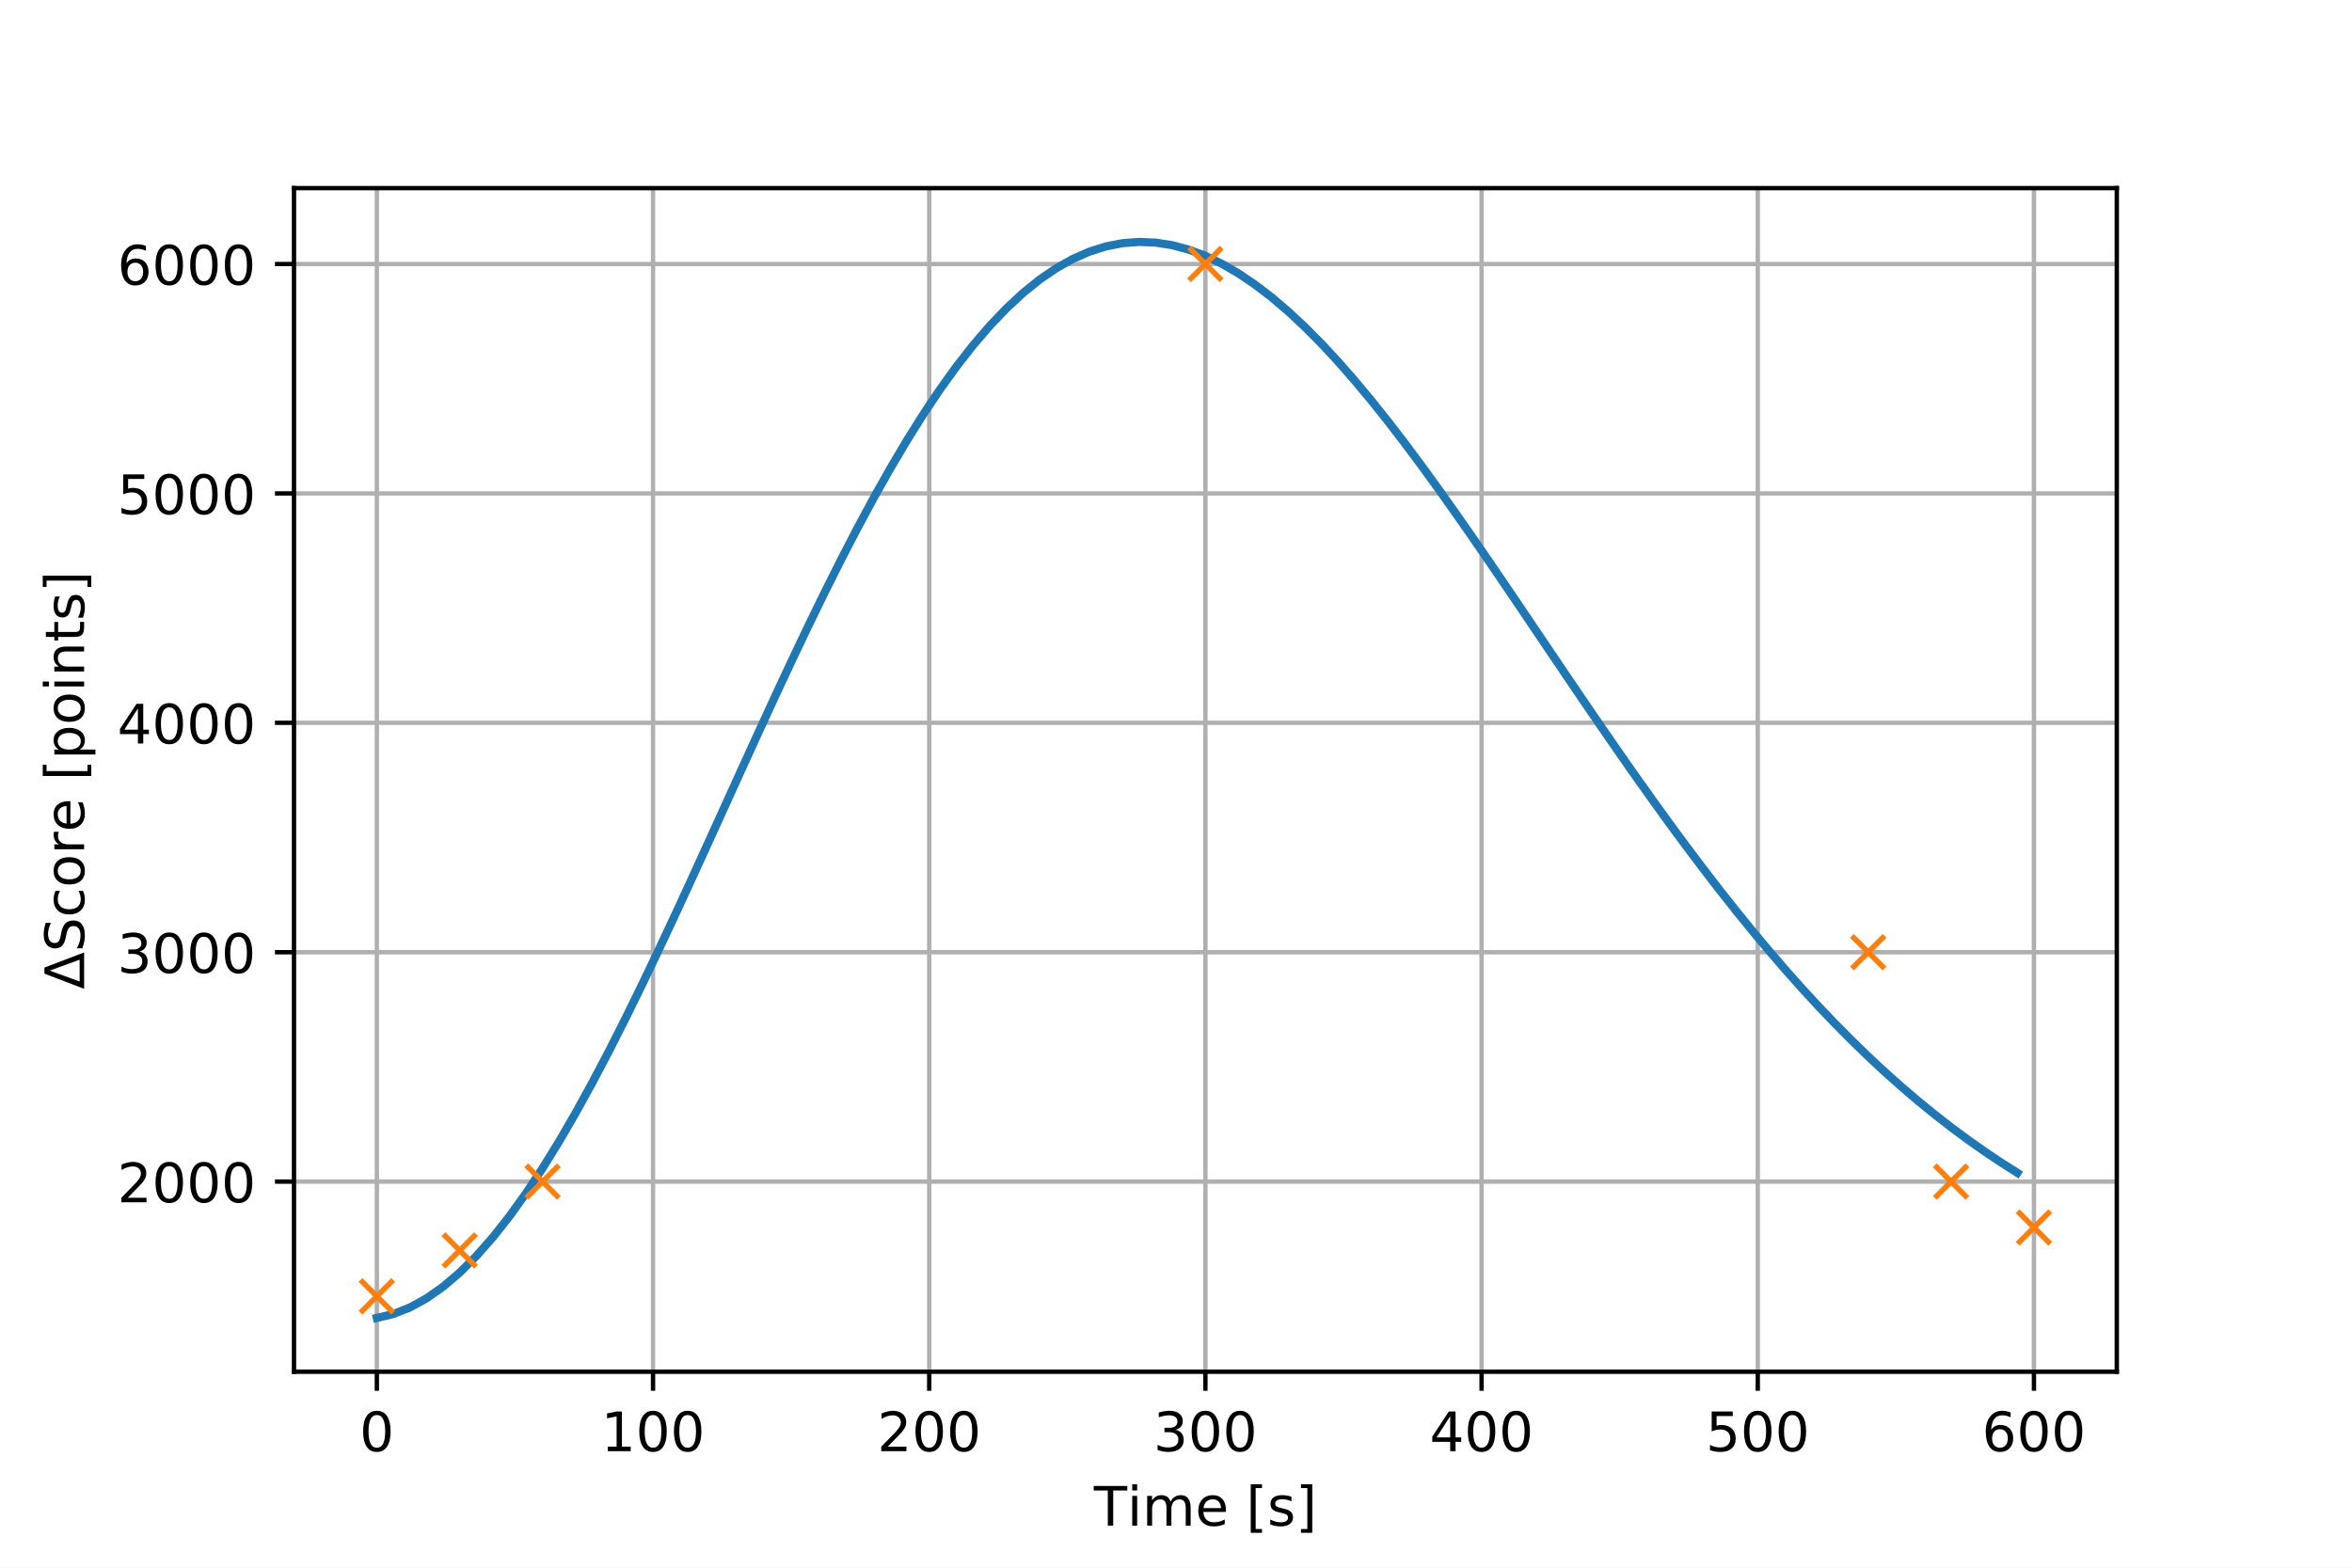
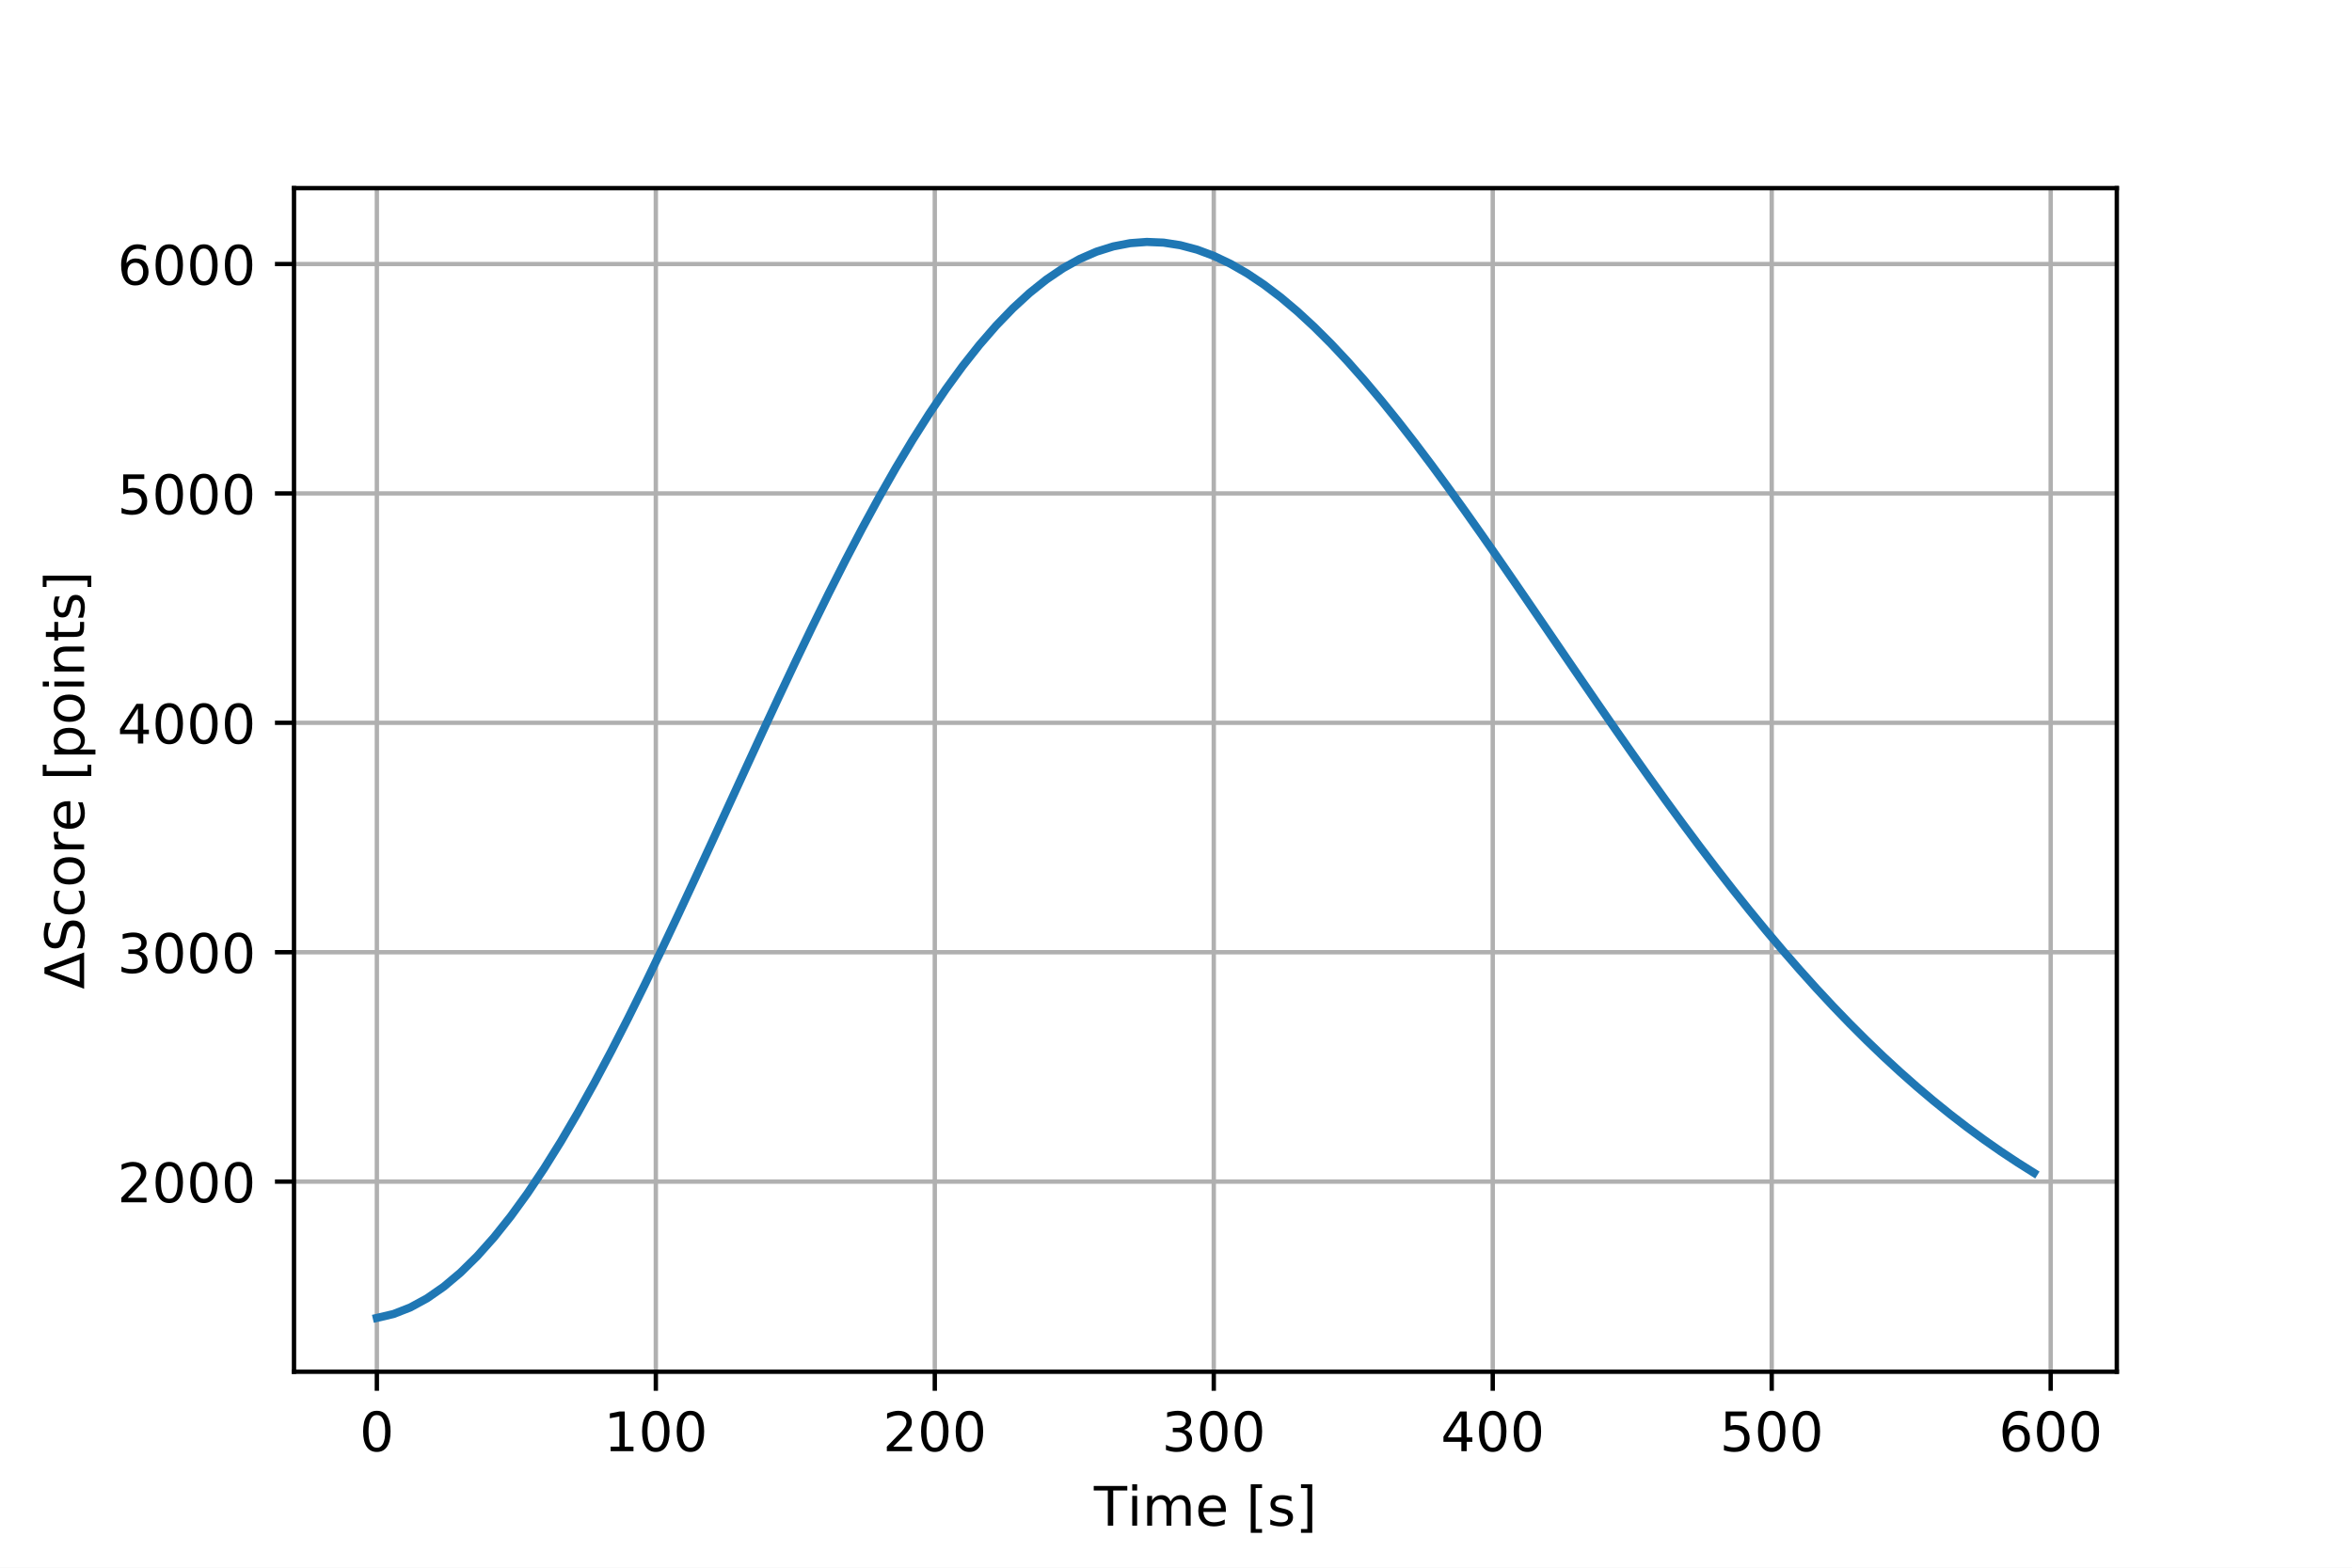
<svg xmlns="http://www.w3.org/2000/svg" xmlns:xlink="http://www.w3.org/1999/xlink" height="288pt" version="1.1" viewBox="0 0 432 288" width="432pt">
  <defs>
    <style type="text/css">
*{stroke-linecap:butt;stroke-linejoin:round;}
  </style>
  </defs>
  <g id="figure_1">
    <g id="patch_1">
      <path d="M 0 288  L 432 288  L 432 0  L 0 0  z " style="fill:#ffffff;" />
    </g>
    <g id="axes_1">
      <g id="patch_2">
        <path d="M 54 252  L 388.8 252  L 388.8 34.56  L 54 34.56  z " style="fill:#ffffff;" />
      </g>
      <g id="matplotlib.axis_1">
        <g id="xtick_1">
          <g id="line2d_1">
-             <path clip-path="url(#p699c604a5a)" d="M 69.218 252  L 69.218 34.56  " style="fill:none;stroke:#b0b0b0;stroke-linecap:square;stroke-width:0.8;" />
+             <path clip-path="url(#pcf2312875b)" d="M 69.218 252  L 69.218 34.56  " style="fill:none;stroke:#b0b0b0;stroke-linecap:square;stroke-width:0.8;" />
          </g>
          <g id="line2d_2">
            <defs>
-               <path d="M 0 0  L 0 3.5  " id="m4b07e71793" style="stroke:#000000;stroke-width:0.8;" />
-             </defs>
-             <g>
-               <use style="stroke:#000000;stroke-width:0.8;" x="69.218" xlink:href="#m4b07e71793" y="252" />
+               <path d="M 0 0  L 0 3.5  " id="mf3beb9ec85" style="stroke:#000000;stroke-width:0.8;" />
+             </defs>
+             <g>
+               <use style="stroke:#000000;stroke-width:0.8;" x="69.218" xlink:href="#mf3beb9ec85" y="252" />
            </g>
          </g>
          <g id="text_1">
            <defs>
              <path d="M 31.781 66.406  Q 24.172 66.406 20.328 58.906  Q 16.5 51.422 16.5 36.375  Q 16.5 21.391 20.328 13.891  Q 24.172 6.391 31.781 6.391  Q 39.453 6.391 43.281 13.891  Q 47.125 21.391 47.125 36.375  Q 47.125 51.422 43.281 58.906  Q 39.453 66.406 31.781 66.406  z M 31.781 74.219  Q 44.047 74.219 50.516 64.516  Q 56.984 54.828 56.984 36.375  Q 56.984 17.969 50.516 8.266  Q 44.047 -1.422 31.781 -1.422  Q 19.531 -1.422 13.062 8.266  Q 6.594 17.969 6.594 36.375  Q 6.594 54.828 13.062 64.516  Q 19.531 74.219 31.781 74.219  z " id="DejaVuSans-48" />
            </defs>
            <g transform="translate(66.03693 266.5984)scale(0.1 -0.1)">
              <use xlink:href="#DejaVuSans-48" />
            </g>
          </g>
        </g>
        <g id="xtick_2">
          <g id="line2d_3">
-             <path clip-path="url(#p699c604a5a)" d="M 119.945 252  L 119.945 34.56  " style="fill:none;stroke:#b0b0b0;stroke-linecap:square;stroke-width:0.8;" />
+             <path clip-path="url(#pcf2312875b)" d="M 120.458 252  L 120.458 34.56  " style="fill:none;stroke:#b0b0b0;stroke-linecap:square;stroke-width:0.8;" />
          </g>
          <g id="line2d_4">
            <g>
-               <use style="stroke:#000000;stroke-width:0.8;" x="119.945" xlink:href="#m4b07e71793" y="252" />
+               <use style="stroke:#000000;stroke-width:0.8;" x="120.458" xlink:href="#mf3beb9ec85" y="252" />
            </g>
          </g>
          <g id="text_2">
            <defs>
              <path d="M 12.406 8.297  L 28.516 8.297  L 28.516 63.922  L 10.984 60.406  L 10.984 69.391  L 28.422 72.906  L 38.281 72.906  L 38.281 8.297  L 54.391 8.297  L 54.391 0  L 12.406 0  z " id="DejaVuSans-49" />
            </defs>
-             <g transform="translate(110.4017 266.5984)scale(0.1 -0.1)">
+             <g transform="translate(110.9141 266.5984)scale(0.1 -0.1)">
              <use xlink:href="#DejaVuSans-49" />
              <use x="63.623" xlink:href="#DejaVuSans-48" />
              <use x="127.246" xlink:href="#DejaVuSans-48" />
            </g>
          </g>
        </g>
        <g id="xtick_3">
          <g id="line2d_5">
-             <path clip-path="url(#p699c604a5a)" d="M 170.673 252  L 170.673 34.56  " style="fill:none;stroke:#b0b0b0;stroke-linecap:square;stroke-width:0.8;" />
+             <path clip-path="url(#pcf2312875b)" d="M 171.698 252  L 171.698 34.56  " style="fill:none;stroke:#b0b0b0;stroke-linecap:square;stroke-width:0.8;" />
          </g>
          <g id="line2d_6">
            <g>
-               <use style="stroke:#000000;stroke-width:0.8;" x="170.673" xlink:href="#m4b07e71793" y="252" />
+               <use style="stroke:#000000;stroke-width:0.8;" x="171.698" xlink:href="#mf3beb9ec85" y="252" />
            </g>
          </g>
          <g id="text_3">
            <defs>
              <path d="M 19.188 8.297  L 53.609 8.297  L 53.609 0  L 7.328 0  L 7.328 8.297  Q 12.938 14.109 22.625 23.891  Q 32.328 33.688 34.812 36.531  Q 39.547 41.844 41.422 45.531  Q 43.312 49.219 43.312 52.781  Q 43.312 58.594 39.234 62.25  Q 35.156 65.922 28.609 65.922  Q 23.969 65.922 18.812 64.312  Q 13.672 62.703 7.812 59.422  L 7.812 69.391  Q 13.766 71.781 18.938 73  Q 24.125 74.219 28.422 74.219  Q 39.75 74.219 46.484 68.547  Q 53.219 62.891 53.219 53.422  Q 53.219 48.922 51.531 44.891  Q 49.859 40.875 45.406 35.406  Q 44.188 33.984 37.641 27.219  Q 31.109 20.453 19.188 8.297  z " id="DejaVuSans-50" />
            </defs>
-             <g transform="translate(161.129 266.5984)scale(0.1 -0.1)">
+             <g transform="translate(162.1538 266.5984)scale(0.1 -0.1)">
              <use xlink:href="#DejaVuSans-50" />
              <use x="63.623" xlink:href="#DejaVuSans-48" />
              <use x="127.246" xlink:href="#DejaVuSans-48" />
            </g>
          </g>
        </g>
        <g id="xtick_4">
          <g id="line2d_7">
-             <path clip-path="url(#p699c604a5a)" d="M 221.4 252  L 221.4 34.56  " style="fill:none;stroke:#b0b0b0;stroke-linecap:square;stroke-width:0.8;" />
+             <path clip-path="url(#pcf2312875b)" d="M 222.937 252  L 222.937 34.56  " style="fill:none;stroke:#b0b0b0;stroke-linecap:square;stroke-width:0.8;" />
          </g>
          <g id="line2d_8">
            <g>
-               <use style="stroke:#000000;stroke-width:0.8;" x="221.4" xlink:href="#m4b07e71793" y="252" />
+               <use style="stroke:#000000;stroke-width:0.8;" x="222.937" xlink:href="#mf3beb9ec85" y="252" />
            </g>
          </g>
          <g id="text_4">
            <defs>
              <path d="M 40.578 39.312  Q 47.656 37.797 51.625 33  Q 55.609 28.219 55.609 21.188  Q 55.609 10.406 48.188 4.484  Q 40.766 -1.422 27.094 -1.422  Q 22.516 -1.422 17.656 -0.516  Q 12.797 0.391 7.625 2.203  L 7.625 11.719  Q 11.719 9.328 16.594 8.109  Q 21.484 6.891 26.812 6.891  Q 36.078 6.891 40.938 10.547  Q 45.797 14.203 45.797 21.188  Q 45.797 27.641 41.281 31.266  Q 36.766 34.906 28.719 34.906  L 20.219 34.906  L 20.219 43.016  L 29.109 43.016  Q 36.375 43.016 40.234 45.922  Q 44.094 48.828 44.094 54.297  Q 44.094 59.906 40.109 62.906  Q 36.141 65.922 28.719 65.922  Q 24.656 65.922 20.016 65.031  Q 15.375 64.156 9.812 62.312  L 9.812 71.094  Q 15.438 72.656 20.344 73.438  Q 25.25 74.219 29.594 74.219  Q 40.828 74.219 47.359 69.109  Q 53.906 64.016 53.906 55.328  Q 53.906 49.266 50.438 45.094  Q 46.969 40.922 40.578 39.312  z " id="DejaVuSans-51" />
            </defs>
-             <g transform="translate(211.8562 266.5984)scale(0.1 -0.1)">
+             <g transform="translate(213.3934 266.5984)scale(0.1 -0.1)">
              <use xlink:href="#DejaVuSans-51" />
              <use x="63.623" xlink:href="#DejaVuSans-48" />
              <use x="127.246" xlink:href="#DejaVuSans-48" />
            </g>
          </g>
        </g>
        <g id="xtick_5">
          <g id="line2d_9">
-             <path clip-path="url(#p699c604a5a)" d="M 272.127 252  L 272.127 34.56  " style="fill:none;stroke:#b0b0b0;stroke-linecap:square;stroke-width:0.8;" />
+             <path clip-path="url(#pcf2312875b)" d="M 274.177 252  L 274.177 34.56  " style="fill:none;stroke:#b0b0b0;stroke-linecap:square;stroke-width:0.8;" />
          </g>
          <g id="line2d_10">
            <g>
-               <use style="stroke:#000000;stroke-width:0.8;" x="272.127" xlink:href="#m4b07e71793" y="252" />
+               <use style="stroke:#000000;stroke-width:0.8;" x="274.177" xlink:href="#mf3beb9ec85" y="252" />
            </g>
          </g>
          <g id="text_5">
            <defs>
              <path d="M 37.797 64.312  L 12.891 25.391  L 37.797 25.391  z M 35.203 72.906  L 47.609 72.906  L 47.609 25.391  L 58.016 25.391  L 58.016 17.188  L 47.609 17.188  L 47.609 0  L 37.797 0  L 37.797 17.188  L 4.891 17.188  L 4.891 26.703  z " id="DejaVuSans-52" />
            </defs>
-             <g transform="translate(262.5835 266.5984)scale(0.1 -0.1)">
+             <g transform="translate(264.6331 266.5984)scale(0.1 -0.1)">
              <use xlink:href="#DejaVuSans-52" />
              <use x="63.623" xlink:href="#DejaVuSans-48" />
              <use x="127.246" xlink:href="#DejaVuSans-48" />
            </g>
          </g>
        </g>
        <g id="xtick_6">
          <g id="line2d_11">
-             <path clip-path="url(#p699c604a5a)" d="M 322.855 252  L 322.855 34.56  " style="fill:none;stroke:#b0b0b0;stroke-linecap:square;stroke-width:0.8;" />
+             <path clip-path="url(#pcf2312875b)" d="M 325.417 252  L 325.417 34.56  " style="fill:none;stroke:#b0b0b0;stroke-linecap:square;stroke-width:0.8;" />
          </g>
          <g id="line2d_12">
            <g>
-               <use style="stroke:#000000;stroke-width:0.8;" x="322.855" xlink:href="#m4b07e71793" y="252" />
+               <use style="stroke:#000000;stroke-width:0.8;" x="325.417" xlink:href="#mf3beb9ec85" y="252" />
            </g>
          </g>
          <g id="text_6">
            <defs>
              <path d="M 10.797 72.906  L 49.516 72.906  L 49.516 64.594  L 19.828 64.594  L 19.828 46.734  Q 21.969 47.469 24.109 47.828  Q 26.266 48.188 28.422 48.188  Q 40.625 48.188 47.75 41.5  Q 54.891 34.812 54.891 23.391  Q 54.891 11.625 47.562 5.094  Q 40.234 -1.422 26.906 -1.422  Q 22.312 -1.422 17.547 -0.641  Q 12.797 0.141 7.719 1.703  L 7.719 11.625  Q 12.109 9.234 16.797 8.062  Q 21.484 6.891 26.703 6.891  Q 35.156 6.891 40.078 11.328  Q 45.016 15.766 45.016 23.391  Q 45.016 31 40.078 35.438  Q 35.156 39.891 26.703 39.891  Q 22.75 39.891 18.812 39.016  Q 14.891 38.141 10.797 36.281  z " id="DejaVuSans-53" />
            </defs>
-             <g transform="translate(313.3108 266.5984)scale(0.1 -0.1)">
+             <g transform="translate(315.8728 266.5984)scale(0.1 -0.1)">
              <use xlink:href="#DejaVuSans-53" />
              <use x="63.623" xlink:href="#DejaVuSans-48" />
              <use x="127.246" xlink:href="#DejaVuSans-48" />
            </g>
          </g>
        </g>
        <g id="xtick_7">
          <g id="line2d_13">
-             <path clip-path="url(#p699c604a5a)" d="M 373.582 252  L 373.582 34.56  " style="fill:none;stroke:#b0b0b0;stroke-linecap:square;stroke-width:0.8;" />
+             <path clip-path="url(#pcf2312875b)" d="M 376.656 252  L 376.656 34.56  " style="fill:none;stroke:#b0b0b0;stroke-linecap:square;stroke-width:0.8;" />
          </g>
          <g id="line2d_14">
            <g>
-               <use style="stroke:#000000;stroke-width:0.8;" x="373.582" xlink:href="#m4b07e71793" y="252" />
+               <use style="stroke:#000000;stroke-width:0.8;" x="376.656" xlink:href="#mf3beb9ec85" y="252" />
            </g>
          </g>
          <g id="text_7">
            <defs>
              <path d="M 33.016 40.375  Q 26.375 40.375 22.484 35.828  Q 18.609 31.297 18.609 23.391  Q 18.609 15.531 22.484 10.953  Q 26.375 6.391 33.016 6.391  Q 39.656 6.391 43.531 10.953  Q 47.406 15.531 47.406 23.391  Q 47.406 31.297 43.531 35.828  Q 39.656 40.375 33.016 40.375  z M 52.594 71.297  L 52.594 62.312  Q 48.875 64.062 45.094 64.984  Q 41.312 65.922 37.594 65.922  Q 27.828 65.922 22.672 59.328  Q 17.531 52.734 16.797 39.406  Q 19.672 43.656 24.016 45.922  Q 28.375 48.188 33.594 48.188  Q 44.578 48.188 50.953 41.516  Q 57.328 34.859 57.328 23.391  Q 57.328 12.156 50.688 5.359  Q 44.047 -1.422 33.016 -1.422  Q 20.359 -1.422 13.672 8.266  Q 6.984 17.969 6.984 36.375  Q 6.984 53.656 15.188 63.938  Q 23.391 74.219 37.203 74.219  Q 40.922 74.219 44.703 73.484  Q 48.484 72.75 52.594 71.297  z " id="DejaVuSans-54" />
            </defs>
-             <g transform="translate(364.0381 266.5984)scale(0.1 -0.1)">
+             <g transform="translate(367.1124 266.5984)scale(0.1 -0.1)">
              <use xlink:href="#DejaVuSans-54" />
              <use x="63.623" xlink:href="#DejaVuSans-48" />
              <use x="127.246" xlink:href="#DejaVuSans-48" />
            </g>
          </g>
        </g>
        <g id="text_8">
          <defs>
            <path d="M -0.297 72.906  L 61.375 72.906  L 61.375 64.594  L 35.5 64.594  L 35.5 0  L 25.594 0  L 25.594 64.594  L -0.297 64.594  z " id="DejaVuSans-84" />
            <path d="M 9.422 54.688  L 18.406 54.688  L 18.406 0  L 9.422 0  z M 9.422 75.984  L 18.406 75.984  L 18.406 64.594  L 9.422 64.594  z " id="DejaVuSans-105" />
            <path d="M 52 44.188  Q 55.375 50.25 60.062 53.125  Q 64.75 56 71.094 56  Q 79.641 56 84.281 50.016  Q 88.922 44.047 88.922 33.016  L 88.922 0  L 79.891 0  L 79.891 32.719  Q 79.891 40.578 77.094 44.375  Q 74.312 48.188 68.609 48.188  Q 61.625 48.188 57.562 43.547  Q 53.516 38.922 53.516 30.906  L 53.516 0  L 44.484 0  L 44.484 32.719  Q 44.484 40.625 41.703 44.406  Q 38.922 48.188 33.109 48.188  Q 26.219 48.188 22.156 43.531  Q 18.109 38.875 18.109 30.906  L 18.109 0  L 9.078 0  L 9.078 54.688  L 18.109 54.688  L 18.109 46.188  Q 21.188 51.219 25.484 53.609  Q 29.781 56 35.688 56  Q 41.656 56 45.828 52.969  Q 50 49.953 52 44.188  z " id="DejaVuSans-109" />
            <path d="M 56.203 29.594  L 56.203 25.203  L 14.891 25.203  Q 15.484 15.922 20.484 11.062  Q 25.484 6.203 34.422 6.203  Q 39.594 6.203 44.453 7.469  Q 49.312 8.734 54.109 11.281  L 54.109 2.781  Q 49.266 0.734 44.188 -0.344  Q 39.109 -1.422 33.891 -1.422  Q 20.797 -1.422 13.156 6.188  Q 5.516 13.812 5.516 26.812  Q 5.516 40.234 12.766 48.109  Q 20.016 56 32.328 56  Q 43.359 56 49.781 48.891  Q 56.203 41.797 56.203 29.594  z M 47.219 32.234  Q 47.125 39.594 43.094 43.984  Q 39.062 48.391 32.422 48.391  Q 24.906 48.391 20.391 44.141  Q 15.875 39.891 15.188 32.172  z " id="DejaVuSans-101" />
            <path id="DejaVuSans-32" />
            <path d="M 8.594 75.984  L 29.297 75.984  L 29.297 69  L 17.578 69  L 17.578 -6.203  L 29.297 -6.203  L 29.297 -13.188  L 8.594 -13.188  z " id="DejaVuSans-91" />
            <path d="M 44.281 53.078  L 44.281 44.578  Q 40.484 46.531 36.375 47.5  Q 32.281 48.484 27.875 48.484  Q 21.188 48.484 17.844 46.438  Q 14.5 44.391 14.5 40.281  Q 14.5 37.156 16.891 35.375  Q 19.281 33.594 26.516 31.984  L 29.594 31.297  Q 39.156 29.25 43.188 25.516  Q 47.219 21.781 47.219 15.094  Q 47.219 7.469 41.188 3.016  Q 35.156 -1.422 24.609 -1.422  Q 20.219 -1.422 15.453 -0.562  Q 10.688 0.297 5.422 2  L 5.422 11.281  Q 10.406 8.688 15.234 7.391  Q 20.062 6.109 24.812 6.109  Q 31.156 6.109 34.562 8.281  Q 37.984 10.453 37.984 14.406  Q 37.984 18.062 35.516 20.016  Q 33.062 21.969 24.703 23.781  L 21.578 24.516  Q 13.234 26.266 9.516 29.906  Q 5.812 33.547 5.812 39.891  Q 5.812 47.609 11.281 51.797  Q 16.75 56 26.812 56  Q 31.781 56 36.172 55.266  Q 40.578 54.547 44.281 53.078  z " id="DejaVuSans-115" />
            <path d="M 30.422 75.984  L 30.422 -13.188  L 9.719 -13.188  L 9.719 -6.203  L 21.391 -6.203  L 21.391 69  L 9.719 69  L 9.719 75.984  z " id="DejaVuSans-93" />
          </defs>
          <g transform="translate(200.9172 280.2766)scale(0.1 -0.1)">
            <use xlink:href="#DejaVuSans-84" />
            <use x="61.037" xlink:href="#DejaVuSans-105" />
            <use x="88.82" xlink:href="#DejaVuSans-109" />
            <use x="186.232" xlink:href="#DejaVuSans-101" />
            <use x="247.756" xlink:href="#DejaVuSans-32" />
            <use x="279.543" xlink:href="#DejaVuSans-91" />
            <use x="318.557" xlink:href="#DejaVuSans-115" />
            <use x="370.656" xlink:href="#DejaVuSans-93" />
          </g>
        </g>
      </g>
      <g id="matplotlib.axis_2">
        <g id="ytick_1">
          <g id="line2d_15">
-             <path clip-path="url(#p699c604a5a)" d="M 54 217.073  L 388.8 217.073  " style="fill:none;stroke:#b0b0b0;stroke-linecap:square;stroke-width:0.8;" />
+             <path clip-path="url(#pcf2312875b)" d="M 54 217.073  L 388.8 217.073  " style="fill:none;stroke:#b0b0b0;stroke-linecap:square;stroke-width:0.8;" />
          </g>
          <g id="line2d_16">
            <defs>
-               <path d="M 0 0  L -3.5 0  " id="m07bf763fe0" style="stroke:#000000;stroke-width:0.8;" />
-             </defs>
-             <g>
-               <use style="stroke:#000000;stroke-width:0.8;" x="54" xlink:href="#m07bf763fe0" y="217.073" />
+               <path d="M 0 0  L -3.5 0  " id="m91589b8eba" style="stroke:#000000;stroke-width:0.8;" />
+             </defs>
+             <g>
+               <use style="stroke:#000000;stroke-width:0.8;" x="54" xlink:href="#m91589b8eba" y="217.073" />
            </g>
          </g>
          <g id="text_9">
            <g transform="translate(21.55 220.8721)scale(0.1 -0.1)">
              <use xlink:href="#DejaVuSans-50" />
              <use x="63.623" xlink:href="#DejaVuSans-48" />
              <use x="127.246" xlink:href="#DejaVuSans-48" />
              <use x="190.869" xlink:href="#DejaVuSans-48" />
            </g>
          </g>
        </g>
        <g id="ytick_2">
          <g id="line2d_17">
-             <path clip-path="url(#p699c604a5a)" d="M 54 174.93  L 388.8 174.93  " style="fill:none;stroke:#b0b0b0;stroke-linecap:square;stroke-width:0.8;" />
+             <path clip-path="url(#pcf2312875b)" d="M 54 174.93  L 388.8 174.93  " style="fill:none;stroke:#b0b0b0;stroke-linecap:square;stroke-width:0.8;" />
          </g>
          <g id="line2d_18">
            <g>
-               <use style="stroke:#000000;stroke-width:0.8;" x="54" xlink:href="#m07bf763fe0" y="174.93" />
+               <use style="stroke:#000000;stroke-width:0.8;" x="54" xlink:href="#m91589b8eba" y="174.93" />
            </g>
          </g>
          <g id="text_10">
            <g transform="translate(21.55 178.7296)scale(0.1 -0.1)">
              <use xlink:href="#DejaVuSans-51" />
              <use x="63.623" xlink:href="#DejaVuSans-48" />
              <use x="127.246" xlink:href="#DejaVuSans-48" />
              <use x="190.869" xlink:href="#DejaVuSans-48" />
            </g>
          </g>
        </g>
        <g id="ytick_3">
          <g id="line2d_19">
-             <path clip-path="url(#p699c604a5a)" d="M 54 132.788  L 388.8 132.788  " style="fill:none;stroke:#b0b0b0;stroke-linecap:square;stroke-width:0.8;" />
+             <path clip-path="url(#pcf2312875b)" d="M 54 132.788  L 388.8 132.788  " style="fill:none;stroke:#b0b0b0;stroke-linecap:square;stroke-width:0.8;" />
          </g>
          <g id="line2d_20">
            <g>
-               <use style="stroke:#000000;stroke-width:0.8;" x="54" xlink:href="#m07bf763fe0" y="132.788" />
+               <use style="stroke:#000000;stroke-width:0.8;" x="54" xlink:href="#m91589b8eba" y="132.788" />
            </g>
          </g>
          <g id="text_11">
            <g transform="translate(21.55 136.5871)scale(0.1 -0.1)">
              <use xlink:href="#DejaVuSans-52" />
              <use x="63.623" xlink:href="#DejaVuSans-48" />
              <use x="127.246" xlink:href="#DejaVuSans-48" />
              <use x="190.869" xlink:href="#DejaVuSans-48" />
            </g>
          </g>
        </g>
        <g id="ytick_4">
          <g id="line2d_21">
-             <path clip-path="url(#p699c604a5a)" d="M 54 90.645  L 388.8 90.645  " style="fill:none;stroke:#b0b0b0;stroke-linecap:square;stroke-width:0.8;" />
+             <path clip-path="url(#pcf2312875b)" d="M 54 90.645  L 388.8 90.645  " style="fill:none;stroke:#b0b0b0;stroke-linecap:square;stroke-width:0.8;" />
          </g>
          <g id="line2d_22">
            <g>
-               <use style="stroke:#000000;stroke-width:0.8;" x="54" xlink:href="#m07bf763fe0" y="90.645" />
+               <use style="stroke:#000000;stroke-width:0.8;" x="54" xlink:href="#m91589b8eba" y="90.645" />
            </g>
          </g>
          <g id="text_12">
            <g transform="translate(21.55 94.44459)scale(0.1 -0.1)">
              <use xlink:href="#DejaVuSans-53" />
              <use x="63.623" xlink:href="#DejaVuSans-48" />
              <use x="127.246" xlink:href="#DejaVuSans-48" />
              <use x="190.869" xlink:href="#DejaVuSans-48" />
            </g>
          </g>
        </g>
        <g id="ytick_5">
          <g id="line2d_23">
-             <path clip-path="url(#p699c604a5a)" d="M 54 48.503  L 388.8 48.503  " style="fill:none;stroke:#b0b0b0;stroke-linecap:square;stroke-width:0.8;" />
+             <path clip-path="url(#pcf2312875b)" d="M 54 48.503  L 388.8 48.503  " style="fill:none;stroke:#b0b0b0;stroke-linecap:square;stroke-width:0.8;" />
          </g>
          <g id="line2d_24">
            <g>
-               <use style="stroke:#000000;stroke-width:0.8;" x="54" xlink:href="#m07bf763fe0" y="48.503" />
+               <use style="stroke:#000000;stroke-width:0.8;" x="54" xlink:href="#m91589b8eba" y="48.503" />
            </g>
          </g>
          <g id="text_13">
            <g transform="translate(21.55 52.30209)scale(0.1 -0.1)">
              <use xlink:href="#DejaVuSans-54" />
              <use x="63.623" xlink:href="#DejaVuSans-48" />
              <use x="127.246" xlink:href="#DejaVuSans-48" />
              <use x="190.869" xlink:href="#DejaVuSans-48" />
            </g>
          </g>
        </g>
        <g id="text_14">
          <defs>
            <path d="M 34.188 63.188  L 14.156 8.203  L 54.25 8.203  z M 0.781 0  L 28.609 72.906  L 39.797 72.906  L 67.578 0  z " id="DejaVuSans-916" />
            <path d="M 53.516 70.516  L 53.516 60.891  Q 47.906 63.578 42.922 64.891  Q 37.938 66.219 33.297 66.219  Q 25.25 66.219 20.875 63.094  Q 16.5 59.969 16.5 54.203  Q 16.5 49.359 19.406 46.891  Q 22.312 44.438 30.422 42.922  L 36.375 41.703  Q 47.406 39.594 52.656 34.297  Q 57.906 29 57.906 20.125  Q 57.906 9.516 50.797 4.047  Q 43.703 -1.422 29.984 -1.422  Q 24.812 -1.422 18.969 -0.25  Q 13.141 0.922 6.891 3.219  L 6.891 13.375  Q 12.891 10.016 18.656 8.297  Q 24.422 6.594 29.984 6.594  Q 38.422 6.594 43.016 9.906  Q 47.609 13.234 47.609 19.391  Q 47.609 24.75 44.312 27.781  Q 41.016 30.812 33.5 32.328  L 27.484 33.5  Q 16.453 35.688 11.516 40.375  Q 6.594 45.062 6.594 53.422  Q 6.594 63.094 13.406 68.656  Q 20.219 74.219 32.172 74.219  Q 37.312 74.219 42.625 73.281  Q 47.953 72.359 53.516 70.516  z " id="DejaVuSans-83" />
            <path d="M 48.781 52.594  L 48.781 44.188  Q 44.969 46.297 41.141 47.344  Q 37.312 48.391 33.406 48.391  Q 24.656 48.391 19.812 42.844  Q 14.984 37.312 14.984 27.297  Q 14.984 17.281 19.812 11.734  Q 24.656 6.203 33.406 6.203  Q 37.312 6.203 41.141 7.25  Q 44.969 8.297 48.781 10.406  L 48.781 2.094  Q 45.016 0.344 40.984 -0.531  Q 36.969 -1.422 32.422 -1.422  Q 20.062 -1.422 12.781 6.344  Q 5.516 14.109 5.516 27.297  Q 5.516 40.672 12.859 48.328  Q 20.219 56 33.016 56  Q 37.156 56 41.109 55.141  Q 45.062 54.297 48.781 52.594  z " id="DejaVuSans-99" />
            <path d="M 30.609 48.391  Q 23.391 48.391 19.188 42.75  Q 14.984 37.109 14.984 27.297  Q 14.984 17.484 19.156 11.844  Q 23.344 6.203 30.609 6.203  Q 37.797 6.203 41.984 11.859  Q 46.188 17.531 46.188 27.297  Q 46.188 37.016 41.984 42.703  Q 37.797 48.391 30.609 48.391  z M 30.609 56  Q 42.328 56 49.016 48.375  Q 55.719 40.766 55.719 27.297  Q 55.719 13.875 49.016 6.219  Q 42.328 -1.422 30.609 -1.422  Q 18.844 -1.422 12.172 6.219  Q 5.516 13.875 5.516 27.297  Q 5.516 40.766 12.172 48.375  Q 18.844 56 30.609 56  z " id="DejaVuSans-111" />
            <path d="M 41.109 46.297  Q 39.594 47.172 37.812 47.578  Q 36.031 48 33.891 48  Q 26.266 48 22.188 43.047  Q 18.109 38.094 18.109 28.812  L 18.109 0  L 9.078 0  L 9.078 54.688  L 18.109 54.688  L 18.109 46.188  Q 20.953 51.172 25.484 53.578  Q 30.031 56 36.531 56  Q 37.453 56 38.578 55.875  Q 39.703 55.766 41.062 55.516  z " id="DejaVuSans-114" />
            <path d="M 18.109 8.203  L 18.109 -20.797  L 9.078 -20.797  L 9.078 54.688  L 18.109 54.688  L 18.109 46.391  Q 20.953 51.266 25.266 53.625  Q 29.594 56 35.594 56  Q 45.562 56 51.781 48.094  Q 58.016 40.188 58.016 27.297  Q 58.016 14.406 51.781 6.484  Q 45.562 -1.422 35.594 -1.422  Q 29.594 -1.422 25.266 0.953  Q 20.953 3.328 18.109 8.203  z M 48.688 27.297  Q 48.688 37.203 44.609 42.844  Q 40.531 48.484 33.406 48.484  Q 26.266 48.484 22.188 42.844  Q 18.109 37.203 18.109 27.297  Q 18.109 17.391 22.188 11.75  Q 26.266 6.109 33.406 6.109  Q 40.531 6.109 44.609 11.75  Q 48.688 17.391 48.688 27.297  z " id="DejaVuSans-112" />
            <path d="M 54.891 33.016  L 54.891 0  L 45.906 0  L 45.906 32.719  Q 45.906 40.484 42.875 44.328  Q 39.844 48.188 33.797 48.188  Q 26.516 48.188 22.312 43.547  Q 18.109 38.922 18.109 30.906  L 18.109 0  L 9.078 0  L 9.078 54.688  L 18.109 54.688  L 18.109 46.188  Q 21.344 51.125 25.703 53.562  Q 30.078 56 35.797 56  Q 45.219 56 50.047 50.172  Q 54.891 44.344 54.891 33.016  z " id="DejaVuSans-110" />
            <path d="M 18.312 70.219  L 18.312 54.688  L 36.812 54.688  L 36.812 47.703  L 18.312 47.703  L 18.312 18.016  Q 18.312 11.328 20.141 9.422  Q 21.969 7.516 27.594 7.516  L 36.812 7.516  L 36.812 0  L 27.594 0  Q 17.188 0 13.234 3.875  Q 9.281 7.766 9.281 18.016  L 9.281 47.703  L 2.688 47.703  L 2.688 54.688  L 9.281 54.688  L 9.281 70.219  z " id="DejaVuSans-116" />
          </defs>
          <g transform="translate(15.45 181.73)rotate(-90)scale(0.1 -0.1)">
            <use transform="translate(0 0.015625)" xlink:href="#DejaVuSans-916" />
            <use transform="translate(68.4082 0.015625)" xlink:href="#DejaVuSans-83" />
            <use transform="translate(131.8848 0.015625)" xlink:href="#DejaVuSans-99" />
            <use transform="translate(186.8652 0.015625)" xlink:href="#DejaVuSans-111" />
            <use transform="translate(248.0469 0.015625)" xlink:href="#DejaVuSans-114" />
            <use transform="translate(289.1602 0.015625)" xlink:href="#DejaVuSans-101" />
            <use transform="translate(383.154 0.015625)" xlink:href="#DejaVuSans-91" />
            <use transform="translate(422.1676 0.015625)" xlink:href="#DejaVuSans-112" />
            <use transform="translate(485.6442 0.015625)" xlink:href="#DejaVuSans-111" />
            <use transform="translate(546.8258 0.015625)" xlink:href="#DejaVuSans-105" />
            <use transform="translate(574.6091 0.015625)" xlink:href="#DejaVuSans-110" />
            <use transform="translate(637.988 0.015625)" xlink:href="#DejaVuSans-116" />
            <use transform="translate(677.1969 0.015625)" xlink:href="#DejaVuSans-115" />
            <use transform="translate(729.2966 0.015625)" xlink:href="#DejaVuSans-93" />
          </g>
        </g>
      </g>
      <g id="line2d_25">
-         <path clip-path="url(#p699c604a5a)" d="M 69.218 242.116  L 72.262 241.392  L 75.305 240.188  L 78.349 238.513  L 81.393 236.374  L 84.436 233.783  L 87.48 230.754  L 90.524 227.304  L 93.567 223.45  L 96.611 219.214  L 99.655 214.617  L 102.698 209.684  L 105.742 204.44  L 108.785 198.913  L 111.829 193.131  L 114.873 187.125  L 117.916 180.924  L 120.96 174.56  L 124.004 168.065  L 127.047 161.471  L 130.091 154.81  L 133.135 148.115  L 136.178 141.418  L 139.222 134.75  L 142.265 128.142  L 145.309 121.625  L 148.353 115.228  L 151.396 108.979  L 154.44 102.905  L 157.484 97.031  L 160.527 91.383  L 163.571 85.982  L 166.615 80.85  L 169.658 76.005  L 172.702 71.465  L 175.745 67.246  L 178.789 63.36  L 181.833 59.819  L 184.876 56.634  L 187.92 53.811  L 190.964 51.356  L 194.007 49.273  L 197.051 47.565  L 200.095 46.23  L 203.138 45.267  L 206.182 44.674  L 209.225 44.444  L 212.269 44.571  L 215.313 45.047  L 218.356 45.863  L 221.4 47.008  L 224.444 48.471  L 227.487 50.237  L 230.531 52.295  L 233.575 54.628  L 236.618 57.222  L 239.662 60.06  L 242.705 63.127  L 245.749 66.406  L 248.793 69.879  L 251.836 73.529  L 254.88 77.339  L 257.924 81.293  L 260.967 85.372  L 264.011 89.561  L 267.055 93.841  L 270.098 98.198  L 273.142 102.615  L 276.185 107.077  L 279.229 111.57  L 282.273 116.078  L 285.316 120.59  L 288.36 125.091  L 291.404 129.569  L 294.447 134.014  L 297.491 138.414  L 300.535 142.759  L 303.578 147.041  L 306.622 151.251  L 309.665 155.381  L 312.709 159.425  L 315.753 163.376  L 318.796 167.228  L 321.84 170.978  L 324.884 174.621  L 327.927 178.153  L 330.971 181.572  L 334.015 184.877  L 337.058 188.064  L 340.102 191.134  L 343.145 194.086  L 346.189 196.919  L 349.233 199.635  L 352.276 202.234  L 355.32 204.717  L 358.364 207.086  L 361.407 209.343  L 364.451 211.49  L 367.495 213.529  L 370.538 215.464  " style="fill:none;stroke:#1f77b4;stroke-linecap:square;stroke-width:1.5;" />
-       </g>
-       <g id="line2d_26">
-         <defs>
-           <path d="M -3 3  L 3 -3  M -3 -3  L 3 3  " id="m879fe806a3" style="stroke:#ff7f0e;" />
-         </defs>
-         <g clip-path="url(#p699c604a5a)">
-           <use style="fill:#ff7f0e;stroke:#ff7f0e;" x="69.218" xlink:href="#m879fe806a3" y="238.144" />
-           <use style="fill:#ff7f0e;stroke:#ff7f0e;" x="84.436" xlink:href="#m879fe806a3" y="229.716" />
-           <use style="fill:#ff7f0e;stroke:#ff7f0e;" x="99.655" xlink:href="#m879fe806a3" y="217.073" />
-           <use style="fill:#ff7f0e;stroke:#ff7f0e;" x="221.4" xlink:href="#m879fe806a3" y="48.503" />
-           <use style="fill:#ff7f0e;stroke:#ff7f0e;" x="343.145" xlink:href="#m879fe806a3" y="174.93" />
-           <use style="fill:#ff7f0e;stroke:#ff7f0e;" x="358.364" xlink:href="#m879fe806a3" y="217.073" />
-           <use style="fill:#ff7f0e;stroke:#ff7f0e;" x="373.582" xlink:href="#m879fe806a3" y="225.501" />
-         </g>
+         <path clip-path="url(#pcf2312875b)" d="M 69.218 242.116  L 72.293 241.392  L 75.367 240.188  L 78.441 238.513  L 81.516 236.374  L 84.59 233.783  L 87.664 230.754  L 90.739 227.304  L 93.813 223.45  L 96.888 219.214  L 99.962 214.617  L 103.036 209.684  L 106.111 204.44  L 109.185 198.913  L 112.26 193.131  L 115.334 187.125  L 118.408 180.924  L 121.483 174.56  L 124.557 168.065  L 127.631 161.471  L 130.706 154.81  L 133.78 148.115  L 136.855 141.418  L 139.929 134.75  L 143.003 128.142  L 146.078 121.625  L 149.152 115.228  L 152.226 108.979  L 155.301 102.905  L 158.375 97.031  L 161.45 91.383  L 164.524 85.982  L 167.598 80.85  L 170.673 76.005  L 173.747 71.465  L 176.821 67.246  L 179.896 63.36  L 182.97 59.819  L 186.045 56.634  L 189.119 53.811  L 192.193 51.356  L 195.268 49.273  L 198.342 47.565  L 201.417 46.23  L 204.491 45.267  L 207.565 44.674  L 210.64 44.444  L 213.714 44.571  L 216.788 45.047  L 219.863 45.863  L 222.937 47.008  L 226.012 48.471  L 229.086 50.237  L 232.16 52.295  L 235.235 54.628  L 238.309 57.222  L 241.383 60.06  L 244.458 63.127  L 247.532 66.406  L 250.607 69.879  L 253.681 73.529  L 256.755 77.339  L 259.83 81.293  L 262.904 85.372  L 265.979 89.561  L 269.053 93.841  L 272.127 98.198  L 275.202 102.615  L 278.276 107.077  L 281.35 111.57  L 284.425 116.078  L 287.499 120.59  L 290.574 125.091  L 293.648 129.569  L 296.722 134.014  L 299.797 138.414  L 302.871 142.759  L 305.945 147.041  L 309.02 151.251  L 312.094 155.381  L 315.169 159.425  L 318.243 163.376  L 321.317 167.228  L 324.392 170.978  L 327.466 174.621  L 330.54 178.153  L 333.615 181.572  L 336.689 184.877  L 339.764 188.064  L 342.838 191.134  L 345.912 194.086  L 348.987 196.919  L 352.061 199.635  L 355.136 202.234  L 358.21 204.717  L 361.284 207.086  L 364.359 209.343  L 367.433 211.49  L 370.507 213.529  L 373.582 215.464  " style="fill:none;stroke:#1f77b4;stroke-linecap:square;stroke-width:1.5;" />
      </g>
      <g id="patch_3">
        <path d="M 54 252  L 54 34.56  " style="fill:none;stroke:#000000;stroke-linecap:square;stroke-linejoin:miter;stroke-width:0.8;" />
      </g>
      <g id="patch_4">
        <path d="M 388.8 252  L 388.8 34.56  " style="fill:none;stroke:#000000;stroke-linecap:square;stroke-linejoin:miter;stroke-width:0.8;" />
      </g>
      <g id="patch_5">
        <path d="M 54 252  L 388.8 252  " style="fill:none;stroke:#000000;stroke-linecap:square;stroke-linejoin:miter;stroke-width:0.8;" />
      </g>
      <g id="patch_6">
        <path d="M 54 34.56  L 388.8 34.56  " style="fill:none;stroke:#000000;stroke-linecap:square;stroke-linejoin:miter;stroke-width:0.8;" />
      </g>
    </g>
  </g>
  <defs>
-     <clipPath id="p699c604a5a">
+     <clipPath id="pcf2312875b">
      <rect height="217.44" width="334.8" x="54" y="34.56" />
    </clipPath>
  </defs>
</svg>
